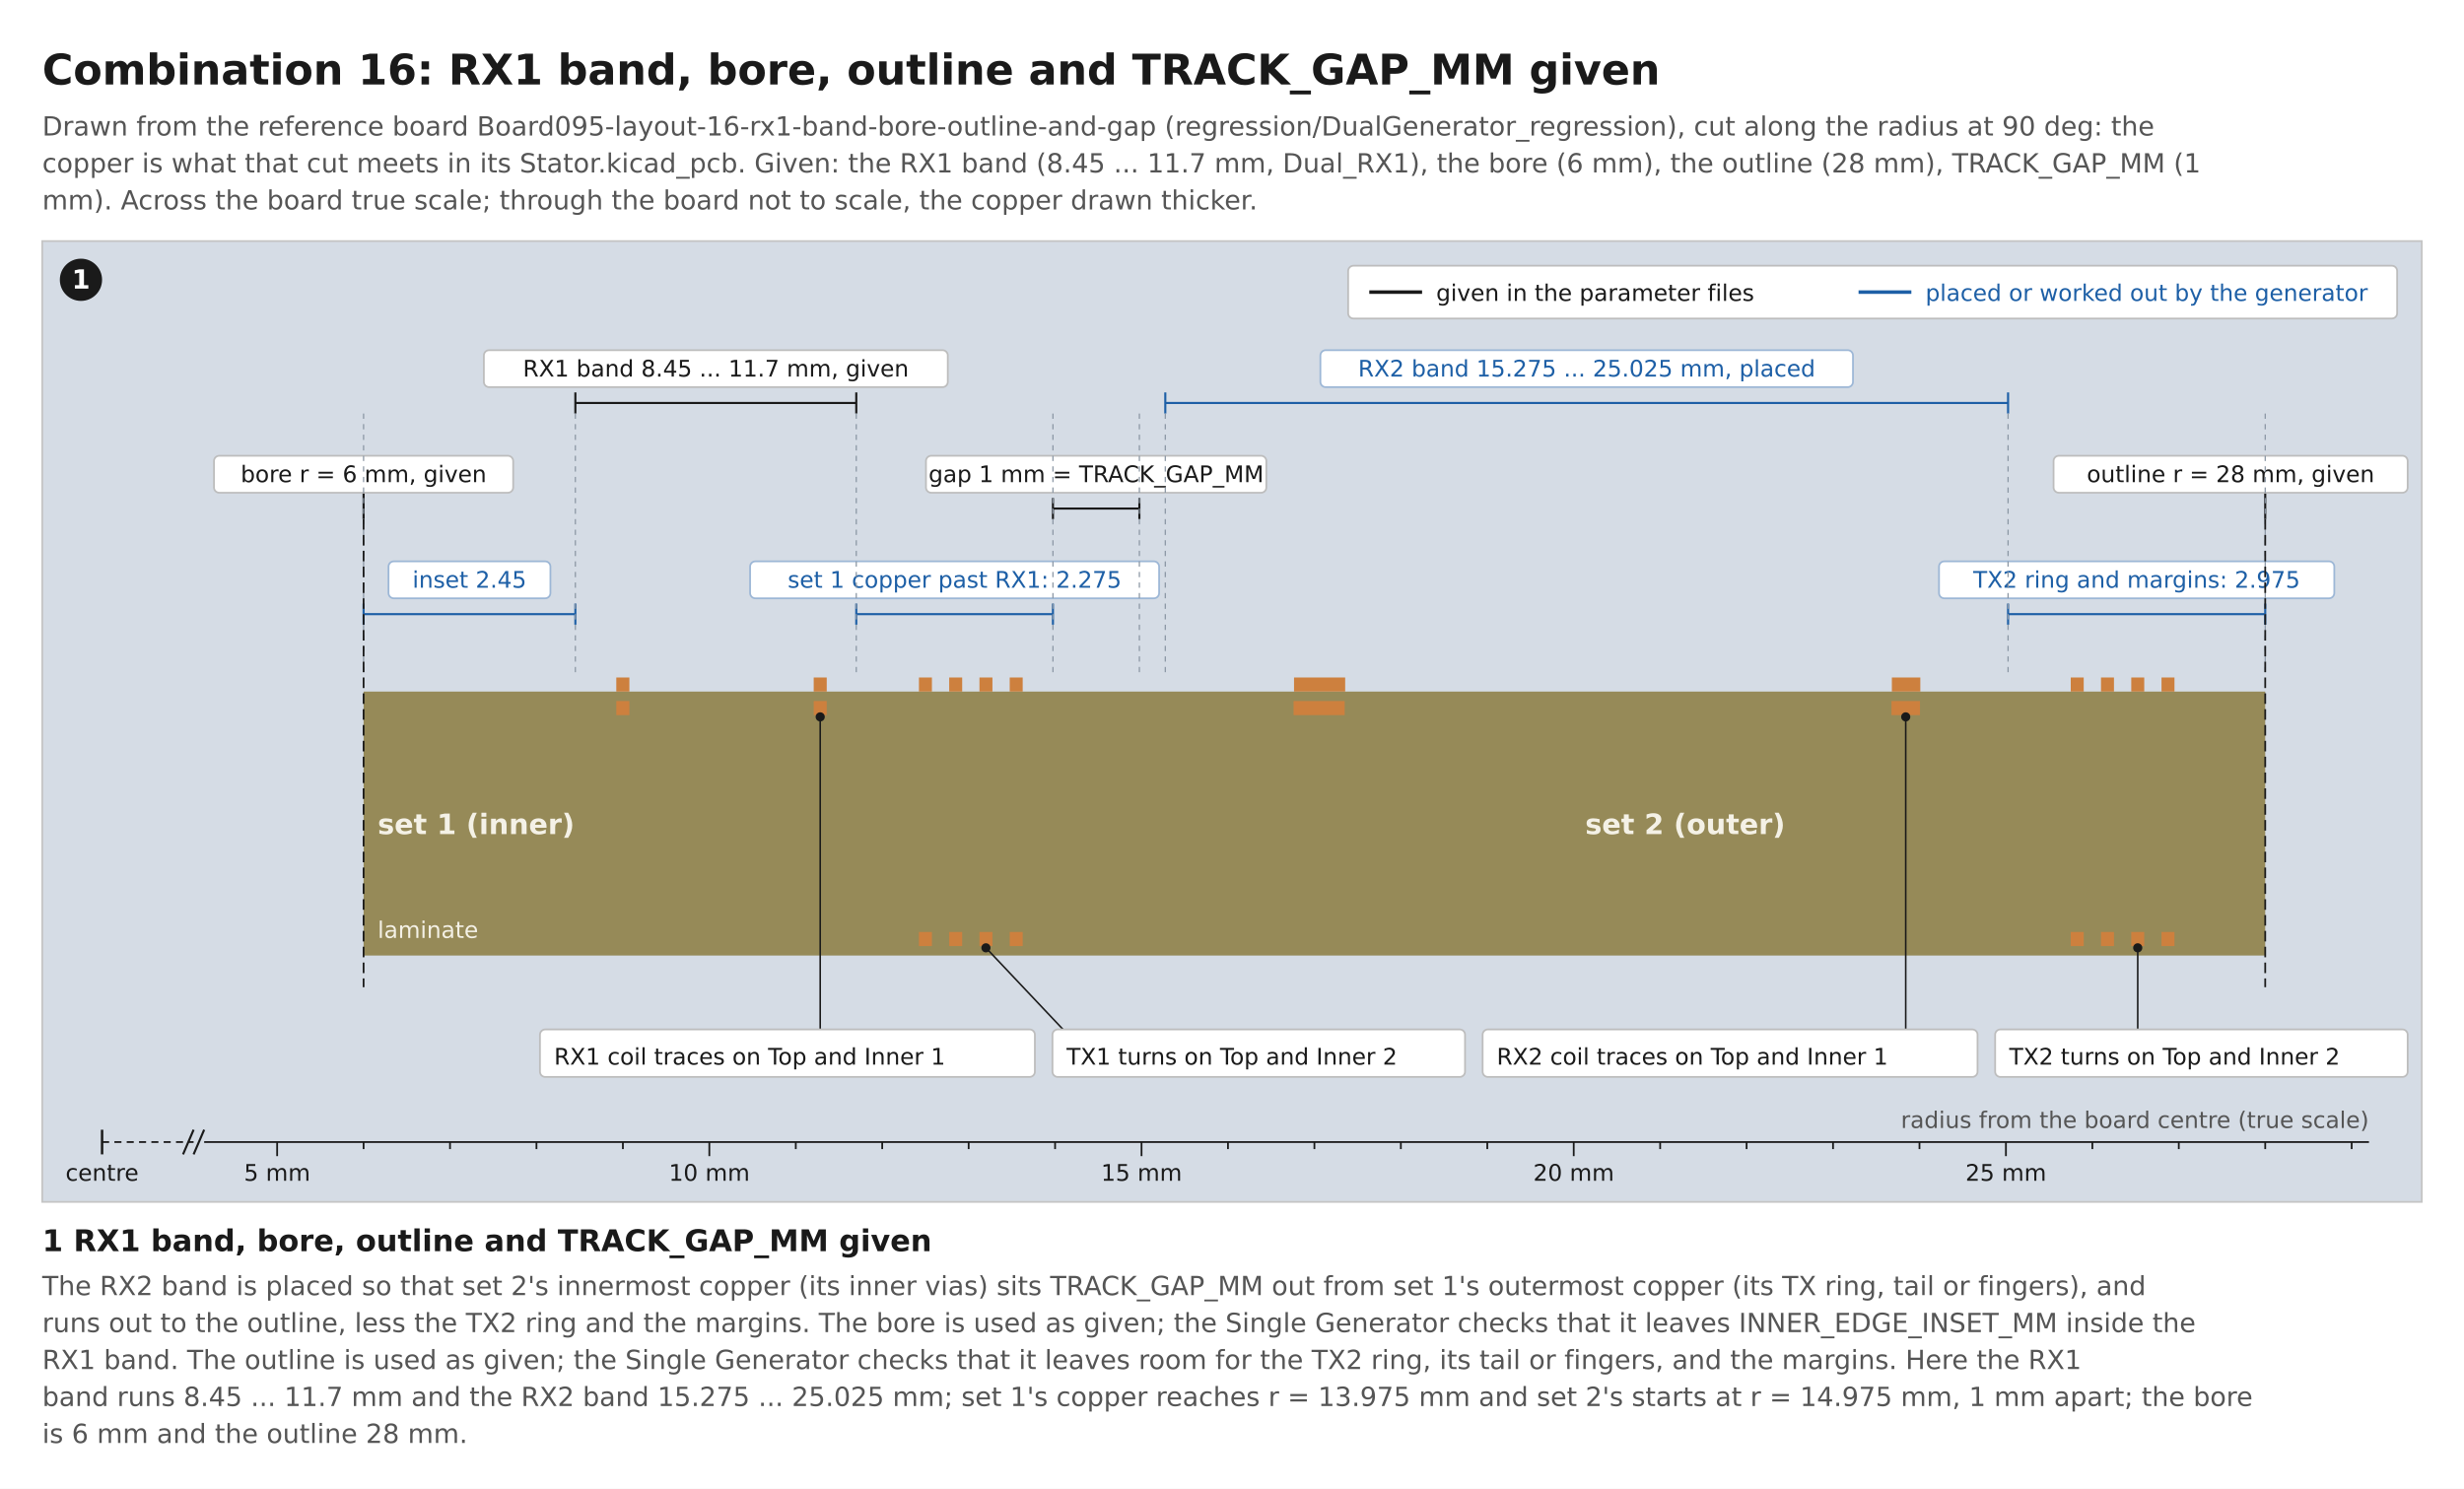
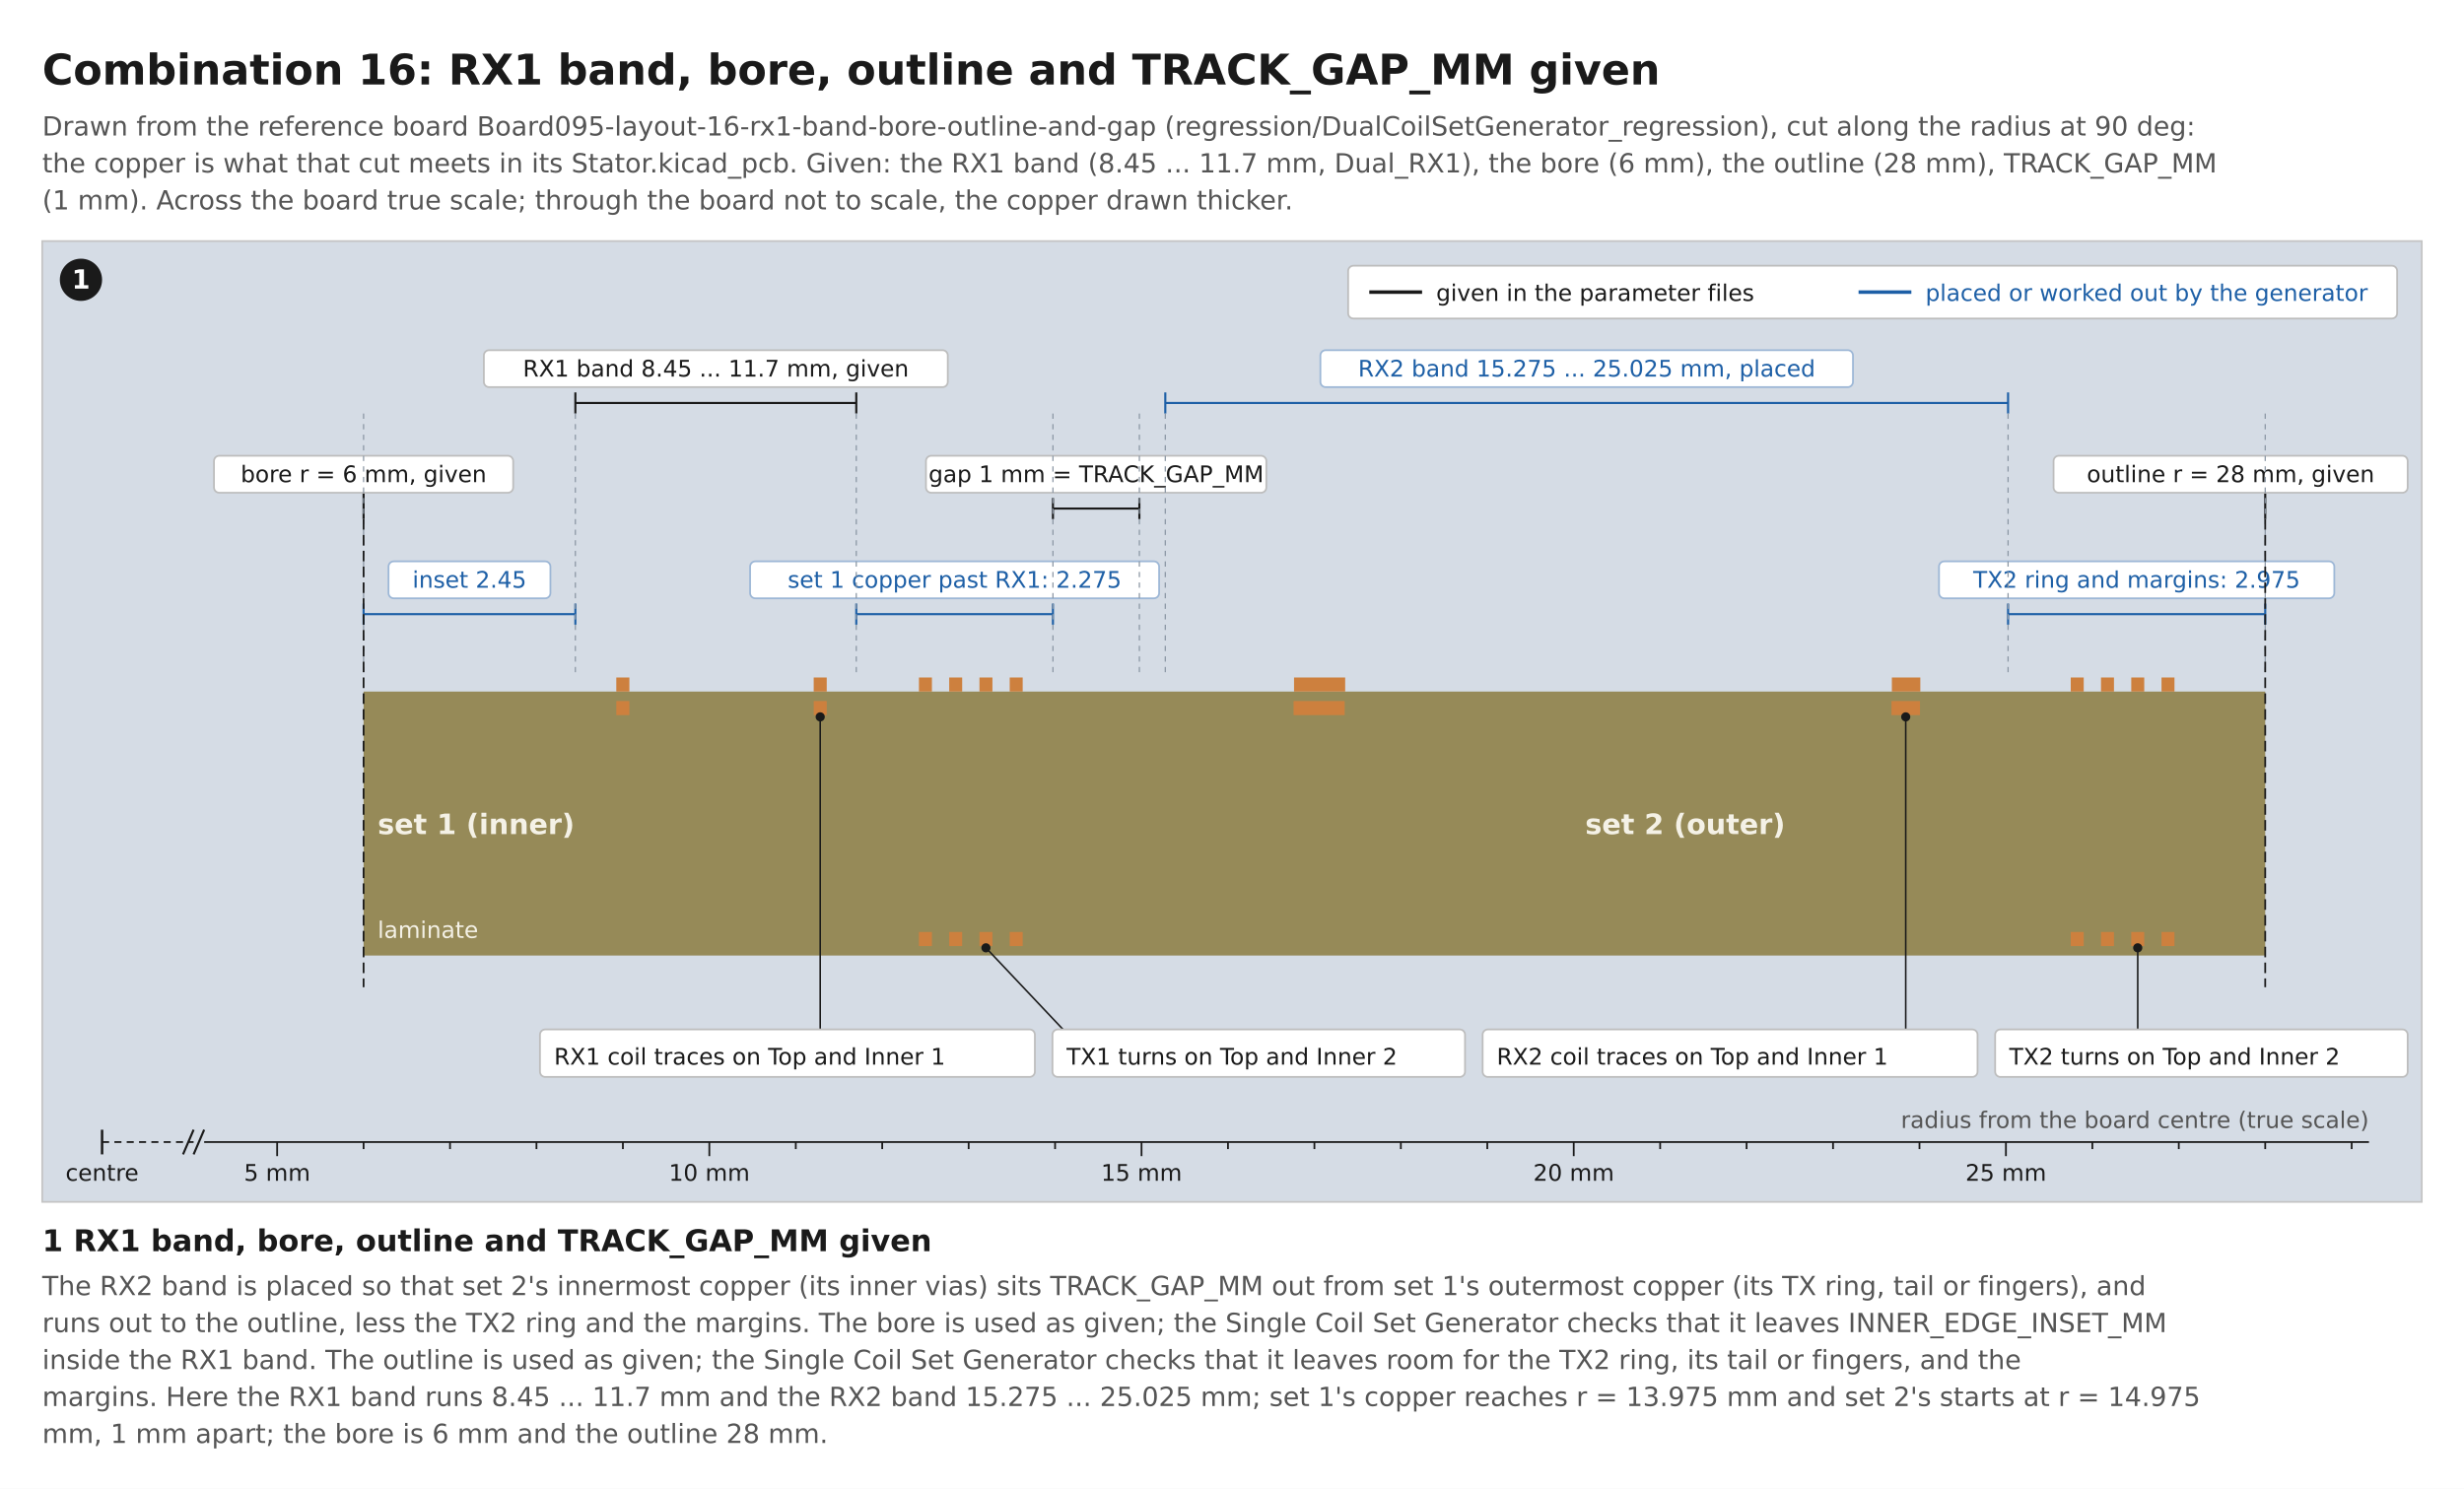
<svg xmlns="http://www.w3.org/2000/svg" width="1400" height="846" viewBox="0 0 1400 846" font-family="DejaVu Sans, Arial, Helvetica, sans-serif">
  <rect width="100%" height="100%" fill="#ffffff" />
  <rect x="24" y="137" width="1352" height="546" fill="#d5dce5" stroke="#c4c4c4" stroke-width="1" />
  <text x="24" y="48" font-size="24" font-weight="bold" fill="#1a1a1a">Combination 16: RX1 band, bore, outline and TRACK_GAP_MM given</text>
-   <text x="24" y="77" font-size="15" fill="#555555">Drawn from the reference board Board095-layout-16-rx1-band-bore-outline-and-gap (regression/DualGenerator_regression), cut along the radius at 90 deg: the</text>
-   <text x="24" y="98" font-size="15" fill="#555555">copper is what that cut meets in its Stator.kicad_pcb. Given: the RX1 band (8.45 ... 11.7 mm, Dual_RX1), the bore (6 mm), the outline (28 mm), TRACK_GAP_MM (1</text>
-   <text x="24" y="119" font-size="15" fill="#555555">mm). Across the board true scale; through the board not to scale, the copper drawn thicker.</text>
+   <text x="24" y="77" font-size="15" fill="#555555">Drawn from the reference board Board095-layout-16-rx1-band-bore-outline-and-gap (regression/DualCoilSetGenerator_regression), cut along the radius at 90 deg:</text>
+   <text x="24" y="98" font-size="15" fill="#555555">the copper is what that cut meets in its Stator.kicad_pcb. Given: the RX1 band (8.45 ... 11.7 mm, Dual_RX1), the bore (6 mm), the outline (28 mm), TRACK_GAP_MM</text>
+   <text x="24" y="119" font-size="15" fill="#555555">(1 mm). Across the board true scale; through the board not to scale, the copper drawn thicker.</text>
  <rect x="766" y="151" width="596" height="30" rx="3" fill="#ffffff" stroke="#bdbdbd" stroke-width="1" />
  <line x1="778" y1="166" x2="808" y2="166" stroke="#1a1a1a" stroke-width="2" />
  <text x="816" y="171" font-size="13" fill="#1a1a1a">given in the parameter files</text>
  <line x1="1056" y1="166" x2="1086" y2="166" stroke="#1d5fa6" stroke-width="2" />
  <text x="1094" y="171" font-size="13" fill="#1d5fa6">placed or worked out by the generator</text>
  <line x1="326.91" y1="229" x2="486.52" y2="229" stroke="#1a1a1a" stroke-width="1.2" />
  <line x1="326.91" y1="223" x2="326.91" y2="235" stroke="#1a1a1a" stroke-width="1.2" />
  <line x1="486.52" y1="223" x2="486.52" y2="235" stroke="#1a1a1a" stroke-width="1.2" />
  <rect x="274.92" y="199" width="263.6" height="21" rx="3" fill="#ffffff" stroke="#bdbdbd" stroke-width="1" />
  <text x="406.72" y="214" font-size="13" text-anchor="middle" fill="#1a1a1a">RX1 band 8.45 ... 11.7 mm, given</text>
  <line x1="662.1" y1="229" x2="1140.95" y2="229" stroke="#1d5fa6" stroke-width="1.2" />
  <line x1="662.1" y1="223" x2="662.1" y2="235" stroke="#1d5fa6" stroke-width="1.2" />
  <line x1="1140.95" y1="223" x2="1140.95" y2="235" stroke="#1d5fa6" stroke-width="1.2" />
  <rect x="750.23" y="199" width="302.6" height="21" rx="3" fill="#ffffff" stroke="#9db7d6" stroke-width="1" />
  <text x="901.53" y="214" font-size="13" text-anchor="middle" fill="#1d5fa6">RX2 band 15.275 ... 25.025 mm, placed</text>
  <line x1="206.58" y1="280" x2="206.58" y2="295" stroke="#1a1a1a" stroke-width="1.2" />
  <rect x="121.58" y="259" width="170" height="21" rx="3" fill="#ffffff" stroke="#bdbdbd" stroke-width="1" />
  <text x="206.58" y="274" font-size="13" text-anchor="middle" fill="#1a1a1a">bore r = 6 mm, given</text>
  <line x1="598.26" y1="289" x2="647.37" y2="289" stroke="#1a1a1a" stroke-width="1.2" />
  <line x1="598.26" y1="283" x2="598.26" y2="295" stroke="#1a1a1a" stroke-width="1.2" />
  <line x1="647.37" y1="283" x2="647.37" y2="295" stroke="#1a1a1a" stroke-width="1.2" />
  <rect x="526.11" y="259" width="193.4" height="21" rx="3" fill="#ffffff" stroke="#bdbdbd" stroke-width="1" />
  <text x="622.81" y="274" font-size="13" text-anchor="middle" fill="#1a1a1a">gap 1 mm = TRACK_GAP_MM</text>
  <line x1="1287.06" y1="280" x2="1287.06" y2="295" stroke="#1a1a1a" stroke-width="1.2" />
  <rect x="1166.8" y="259" width="201.2" height="21" rx="3" fill="#ffffff" stroke="#bdbdbd" stroke-width="1" />
  <text x="1267.4" y="274" font-size="13" text-anchor="middle" fill="#1a1a1a">outline r = 28 mm, given</text>
  <line x1="206.58" y1="349" x2="326.91" y2="349" stroke="#1d5fa6" stroke-width="1.2" />
  <line x1="206.58" y1="343" x2="206.58" y2="355" stroke="#1d5fa6" stroke-width="1.2" />
  <line x1="326.91" y1="343" x2="326.91" y2="355" stroke="#1d5fa6" stroke-width="1.2" />
  <rect x="220.74" y="319" width="92" height="21" rx="3" fill="#ffffff" stroke="#9db7d6" stroke-width="1" />
  <text x="266.74" y="334" font-size="13" text-anchor="middle" fill="#1d5fa6">inset 2.45</text>
  <line x1="486.52" y1="349" x2="598.26" y2="349" stroke="#1d5fa6" stroke-width="1.2" />
  <line x1="486.52" y1="343" x2="486.52" y2="355" stroke="#1d5fa6" stroke-width="1.2" />
  <line x1="598.26" y1="343" x2="598.26" y2="355" stroke="#1d5fa6" stroke-width="1.2" />
  <rect x="426.19" y="319" width="232.4" height="21" rx="3" fill="#ffffff" stroke="#9db7d6" stroke-width="1" />
  <text x="542.39" y="334" font-size="13" text-anchor="middle" fill="#1d5fa6">set 1 copper past RX1: 2.275</text>
  <line x1="1140.95" y1="349" x2="1287.06" y2="349" stroke="#1d5fa6" stroke-width="1.2" />
  <line x1="1140.95" y1="343" x2="1140.95" y2="355" stroke="#1d5fa6" stroke-width="1.2" />
  <line x1="1287.06" y1="343" x2="1287.06" y2="355" stroke="#1d5fa6" stroke-width="1.2" />
  <rect x="1101.71" y="319" width="224.6" height="21" rx="3" fill="#ffffff" stroke="#9db7d6" stroke-width="1" />
  <text x="1214.01" y="334" font-size="13" text-anchor="middle" fill="#1d5fa6">TX2 ring and margins: 2.975</text>
  <line x1="206.58" y1="235" x2="206.58" y2="383" stroke="#8a96a3" stroke-width="0.7" stroke-dasharray="3 3" />
  <line x1="326.91" y1="235" x2="326.91" y2="383" stroke="#8a96a3" stroke-width="0.7" stroke-dasharray="3 3" />
  <line x1="486.52" y1="235" x2="486.52" y2="383" stroke="#8a96a3" stroke-width="0.7" stroke-dasharray="3 3" />
  <line x1="598.26" y1="235" x2="598.26" y2="383" stroke="#8a96a3" stroke-width="0.7" stroke-dasharray="3 3" />
  <line x1="647.37" y1="235" x2="647.37" y2="383" stroke="#8a96a3" stroke-width="0.7" stroke-dasharray="3 3" />
  <line x1="662.1" y1="235" x2="662.1" y2="383" stroke="#8a96a3" stroke-width="0.7" stroke-dasharray="3 3" />
  <line x1="1140.95" y1="235" x2="1140.95" y2="383" stroke="#8a96a3" stroke-width="0.7" stroke-dasharray="3 3" />
  <line x1="1287.06" y1="235" x2="1287.06" y2="383" stroke="#8a96a3" stroke-width="0.7" stroke-dasharray="3 3" />
  <rect x="206.58" y="393" width="1080.48" height="150" fill="#968a58" stroke="none" stroke-width="1" />
  <rect x="350.17" y="385" width="7.44" height="8" fill="#cd803e" stroke="none" stroke-width="1" />
  <rect x="462.33" y="385" width="7.4" height="8" fill="#cd803e" stroke="none" stroke-width="1" />
  <rect x="522.13" y="385" width="7.37" height="8" fill="#cd803e" stroke="none" stroke-width="1" />
  <rect x="539.32" y="385" width="7.37" height="8" fill="#cd803e" stroke="none" stroke-width="1" />
  <rect x="556.51" y="385" width="7.37" height="8" fill="#cd803e" stroke="none" stroke-width="1" />
  <rect x="573.7" y="385" width="7.37" height="8" fill="#cd803e" stroke="none" stroke-width="1" />
  <rect x="735.25" y="385" width="29.05" height="8" fill="#cd803e" stroke="none" stroke-width="1" />
  <rect x="1074.92" y="385" width="16.17" height="8" fill="#cd803e" stroke="none" stroke-width="1" />
  <rect x="1176.56" y="385" width="7.37" height="8" fill="#cd803e" stroke="none" stroke-width="1" />
  <rect x="1193.75" y="385" width="7.37" height="8" fill="#cd803e" stroke="none" stroke-width="1" />
  <rect x="1210.94" y="385" width="7.37" height="8" fill="#cd803e" stroke="none" stroke-width="1" />
  <rect x="1228.13" y="385" width="7.37" height="8" fill="#cd803e" stroke="none" stroke-width="1" />
  <rect x="350.17" y="398.38" width="7.44" height="8" fill="#cd803e" stroke="none" stroke-width="1" />
  <rect x="462.33" y="398.38" width="7.4" height="8" fill="#cd803e" stroke="none" stroke-width="1" />
  <rect x="734.99" y="398.38" width="29.03" height="8" fill="#cd803e" stroke="none" stroke-width="1" />
  <rect x="1074.7" y="398.38" width="16.2" height="8" fill="#cd803e" stroke="none" stroke-width="1" />
  <rect x="522.13" y="529.62" width="7.37" height="8" fill="#cd803e" stroke="none" stroke-width="1" />
  <rect x="539.32" y="529.62" width="7.37" height="8" fill="#cd803e" stroke="none" stroke-width="1" />
  <rect x="556.51" y="529.62" width="7.37" height="8" fill="#cd803e" stroke="none" stroke-width="1" />
  <rect x="573.7" y="529.62" width="7.37" height="8" fill="#cd803e" stroke="none" stroke-width="1" />
  <rect x="1176.56" y="529.62" width="7.37" height="8" fill="#cd803e" stroke="none" stroke-width="1" />
  <rect x="1193.75" y="529.62" width="7.37" height="8" fill="#cd803e" stroke="none" stroke-width="1" />
  <rect x="1210.94" y="529.62" width="7.37" height="8" fill="#cd803e" stroke="none" stroke-width="1" />
  <rect x="1228.13" y="529.62" width="7.37" height="8" fill="#cd803e" stroke="none" stroke-width="1" />
  <text x="214.58" y="533" font-size="13" fill="#f4f1e6">laminate</text>
  <line x1="206.58" y1="295" x2="206.58" y2="561" stroke="#1a1a1a" stroke-width="1" stroke-dasharray="6 3" />
  <line x1="1287.06" y1="295" x2="1287.06" y2="561" stroke="#1a1a1a" stroke-width="1" stroke-dasharray="6 3" />
  <text x="214.58" y="474" font-size="16" font-weight="bold" fill="#f4f1e6">set 1 (inner)</text>
  <text x="900.66" y="474" font-size="16" font-weight="bold" fill="#f4f1e6">set 2 (outer)</text>
  <line x1="466.03" y1="585" x2="466.03" y2="407.38" stroke="#1a1a1a" stroke-width="0.9" />
  <circle cx="466.03" cy="407.38" r="2.6" fill="#1a1a1a" />
  <rect x="306.8" y="585" width="281.2" height="27" rx="3" fill="#ffffff" stroke="#bdbdbd" stroke-width="1" />
  <text x="314.8" y="605" font-size="13" fill="#1a1a1a">RX1 coil traces on Top and Inner 1</text>
  <line x1="604" y1="585" x2="560.19" y2="538.62" stroke="#1a1a1a" stroke-width="0.9" />
  <circle cx="560.19" cy="538.62" r="2.6" fill="#1a1a1a" />
  <rect x="598" y="585" width="234.4" height="27" rx="3" fill="#ffffff" stroke="#bdbdbd" stroke-width="1" />
  <text x="606" y="605" font-size="13" fill="#1a1a1a">TX1 turns on Top and Inner 2</text>
  <line x1="1082.8" y1="585" x2="1082.8" y2="407.38" stroke="#1a1a1a" stroke-width="0.9" />
  <circle cx="1082.8" cy="407.38" r="2.6" fill="#1a1a1a" />
  <rect x="842.4" y="585" width="281.2" height="27" rx="3" fill="#ffffff" stroke="#bdbdbd" stroke-width="1" />
  <text x="850.4" y="605" font-size="13" fill="#1a1a1a">RX2 coil traces on Top and Inner 1</text>
  <line x1="1214.62" y1="585" x2="1214.62" y2="538.62" stroke="#1a1a1a" stroke-width="0.9" />
  <circle cx="1214.62" cy="538.62" r="2.6" fill="#1a1a1a" />
  <rect x="1133.6" y="585" width="234.4" height="27" rx="3" fill="#ffffff" stroke="#bdbdbd" stroke-width="1" />
  <text x="1141.6" y="605" font-size="13" fill="#1a1a1a">TX2 turns on Top and Inner 2</text>
  <line x1="58" y1="649" x2="110" y2="649" stroke="#1a1a1a" stroke-width="1" stroke-dasharray="4 3" />
  <line x1="110" y1="642" x2="104" y2="656" stroke="#1a1a1a" stroke-width="1.2" />
  <line x1="116" y1="642" x2="110" y2="656" stroke="#1a1a1a" stroke-width="1.2" />
  <line x1="116" y1="649" x2="1346" y2="649" stroke="#1a1a1a" stroke-width="1" />
  <line x1="58" y1="642" x2="58" y2="656" stroke="#1a1a1a" stroke-width="1.4" />
  <text x="58" y="671" font-size="13" text-anchor="middle" fill="#1a1a1a">centre</text>
  <line x1="157.47" y1="649" x2="157.47" y2="657" stroke="#1a1a1a" stroke-width="1" />
  <text x="157.47" y="671" font-size="13" text-anchor="middle" fill="#1a1a1a">5 mm</text>
  <line x1="206.58" y1="649" x2="206.58" y2="653" stroke="#1a1a1a" stroke-width="1" />
  <line x1="255.69" y1="649" x2="255.69" y2="653" stroke="#1a1a1a" stroke-width="1" />
  <line x1="304.81" y1="649" x2="304.81" y2="653" stroke="#1a1a1a" stroke-width="1" />
  <line x1="353.92" y1="649" x2="353.92" y2="653" stroke="#1a1a1a" stroke-width="1" />
  <line x1="403.03" y1="649" x2="403.03" y2="657" stroke="#1a1a1a" stroke-width="1" />
  <text x="403.03" y="671" font-size="13" text-anchor="middle" fill="#1a1a1a">10 mm</text>
  <line x1="452.15" y1="649" x2="452.15" y2="653" stroke="#1a1a1a" stroke-width="1" />
  <line x1="501.26" y1="649" x2="501.26" y2="653" stroke="#1a1a1a" stroke-width="1" />
  <line x1="550.37" y1="649" x2="550.37" y2="653" stroke="#1a1a1a" stroke-width="1" />
  <line x1="599.48" y1="649" x2="599.48" y2="653" stroke="#1a1a1a" stroke-width="1" />
  <line x1="648.6" y1="649" x2="648.6" y2="657" stroke="#1a1a1a" stroke-width="1" />
  <text x="648.6" y="671" font-size="13" text-anchor="middle" fill="#1a1a1a">15 mm</text>
  <line x1="697.71" y1="649" x2="697.71" y2="653" stroke="#1a1a1a" stroke-width="1" />
  <line x1="746.82" y1="649" x2="746.82" y2="653" stroke="#1a1a1a" stroke-width="1" />
  <line x1="795.94" y1="649" x2="795.94" y2="653" stroke="#1a1a1a" stroke-width="1" />
  <line x1="845.05" y1="649" x2="845.05" y2="653" stroke="#1a1a1a" stroke-width="1" />
  <line x1="894.16" y1="649" x2="894.16" y2="657" stroke="#1a1a1a" stroke-width="1" />
  <text x="894.16" y="671" font-size="13" text-anchor="middle" fill="#1a1a1a">20 mm</text>
  <line x1="943.27" y1="649" x2="943.27" y2="653" stroke="#1a1a1a" stroke-width="1" />
  <line x1="992.39" y1="649" x2="992.39" y2="653" stroke="#1a1a1a" stroke-width="1" />
  <line x1="1041.5" y1="649" x2="1041.5" y2="653" stroke="#1a1a1a" stroke-width="1" />
  <line x1="1090.61" y1="649" x2="1090.61" y2="653" stroke="#1a1a1a" stroke-width="1" />
  <line x1="1139.73" y1="649" x2="1139.73" y2="657" stroke="#1a1a1a" stroke-width="1" />
  <text x="1139.73" y="671" font-size="13" text-anchor="middle" fill="#1a1a1a">25 mm</text>
  <line x1="1188.84" y1="649" x2="1188.84" y2="653" stroke="#1a1a1a" stroke-width="1" />
  <line x1="1237.95" y1="649" x2="1237.95" y2="653" stroke="#1a1a1a" stroke-width="1" />
  <line x1="1287.06" y1="649" x2="1287.06" y2="653" stroke="#1a1a1a" stroke-width="1" />
  <line x1="1336.18" y1="649" x2="1336.18" y2="653" stroke="#1a1a1a" stroke-width="1" />
  <text x="1346" y="641" font-size="13" text-anchor="end" fill="#555555">radius from the board centre (true scale)</text>
  <circle cx="46" cy="159" r="12" fill="#1a1a1a" />
  <text x="46" y="164" font-size="15" font-weight="bold" text-anchor="middle" fill="#ffffff">1</text>
  <text x="24" y="711" font-size="17" font-weight="bold" fill="#1a1a1a">1  RX1 band, bore, outline and TRACK_GAP_MM given</text>
  <text x="24" y="736" font-size="15" fill="#555555">The RX2 band is placed so that set 2's innermost copper (its inner vias) sits TRACK_GAP_MM out from set 1's outermost copper (its TX ring, tail or fingers), and</text>
-   <text x="24" y="757" font-size="15" fill="#555555">runs out to the outline, less the TX2 ring and the margins. The bore is used as given; the Single Generator checks that it leaves INNER_EDGE_INSET_MM inside the</text>
-   <text x="24" y="778" font-size="15" fill="#555555">RX1 band. The outline is used as given; the Single Generator checks that it leaves room for the TX2 ring, its tail or fingers, and the margins. Here the RX1</text>
-   <text x="24" y="799" font-size="15" fill="#555555">band runs 8.45 ... 11.7 mm and the RX2 band 15.275 ... 25.025 mm; set 1's copper reaches r = 13.975 mm and set 2's starts at r = 14.975 mm, 1 mm apart; the bore</text>
-   <text x="24" y="820" font-size="15" fill="#555555">is 6 mm and the outline 28 mm.</text>
+   <text x="24" y="757" font-size="15" fill="#555555">runs out to the outline, less the TX2 ring and the margins. The bore is used as given; the Single Coil Set Generator checks that it leaves INNER_EDGE_INSET_MM</text>
+   <text x="24" y="778" font-size="15" fill="#555555">inside the RX1 band. The outline is used as given; the Single Coil Set Generator checks that it leaves room for the TX2 ring, its tail or fingers, and the</text>
+   <text x="24" y="799" font-size="15" fill="#555555">margins. Here the RX1 band runs 8.45 ... 11.7 mm and the RX2 band 15.275 ... 25.025 mm; set 1's copper reaches r = 13.975 mm and set 2's starts at r = 14.975</text>
+   <text x="24" y="820" font-size="15" fill="#555555">mm, 1 mm apart; the bore is 6 mm and the outline 28 mm.</text>
</svg>
